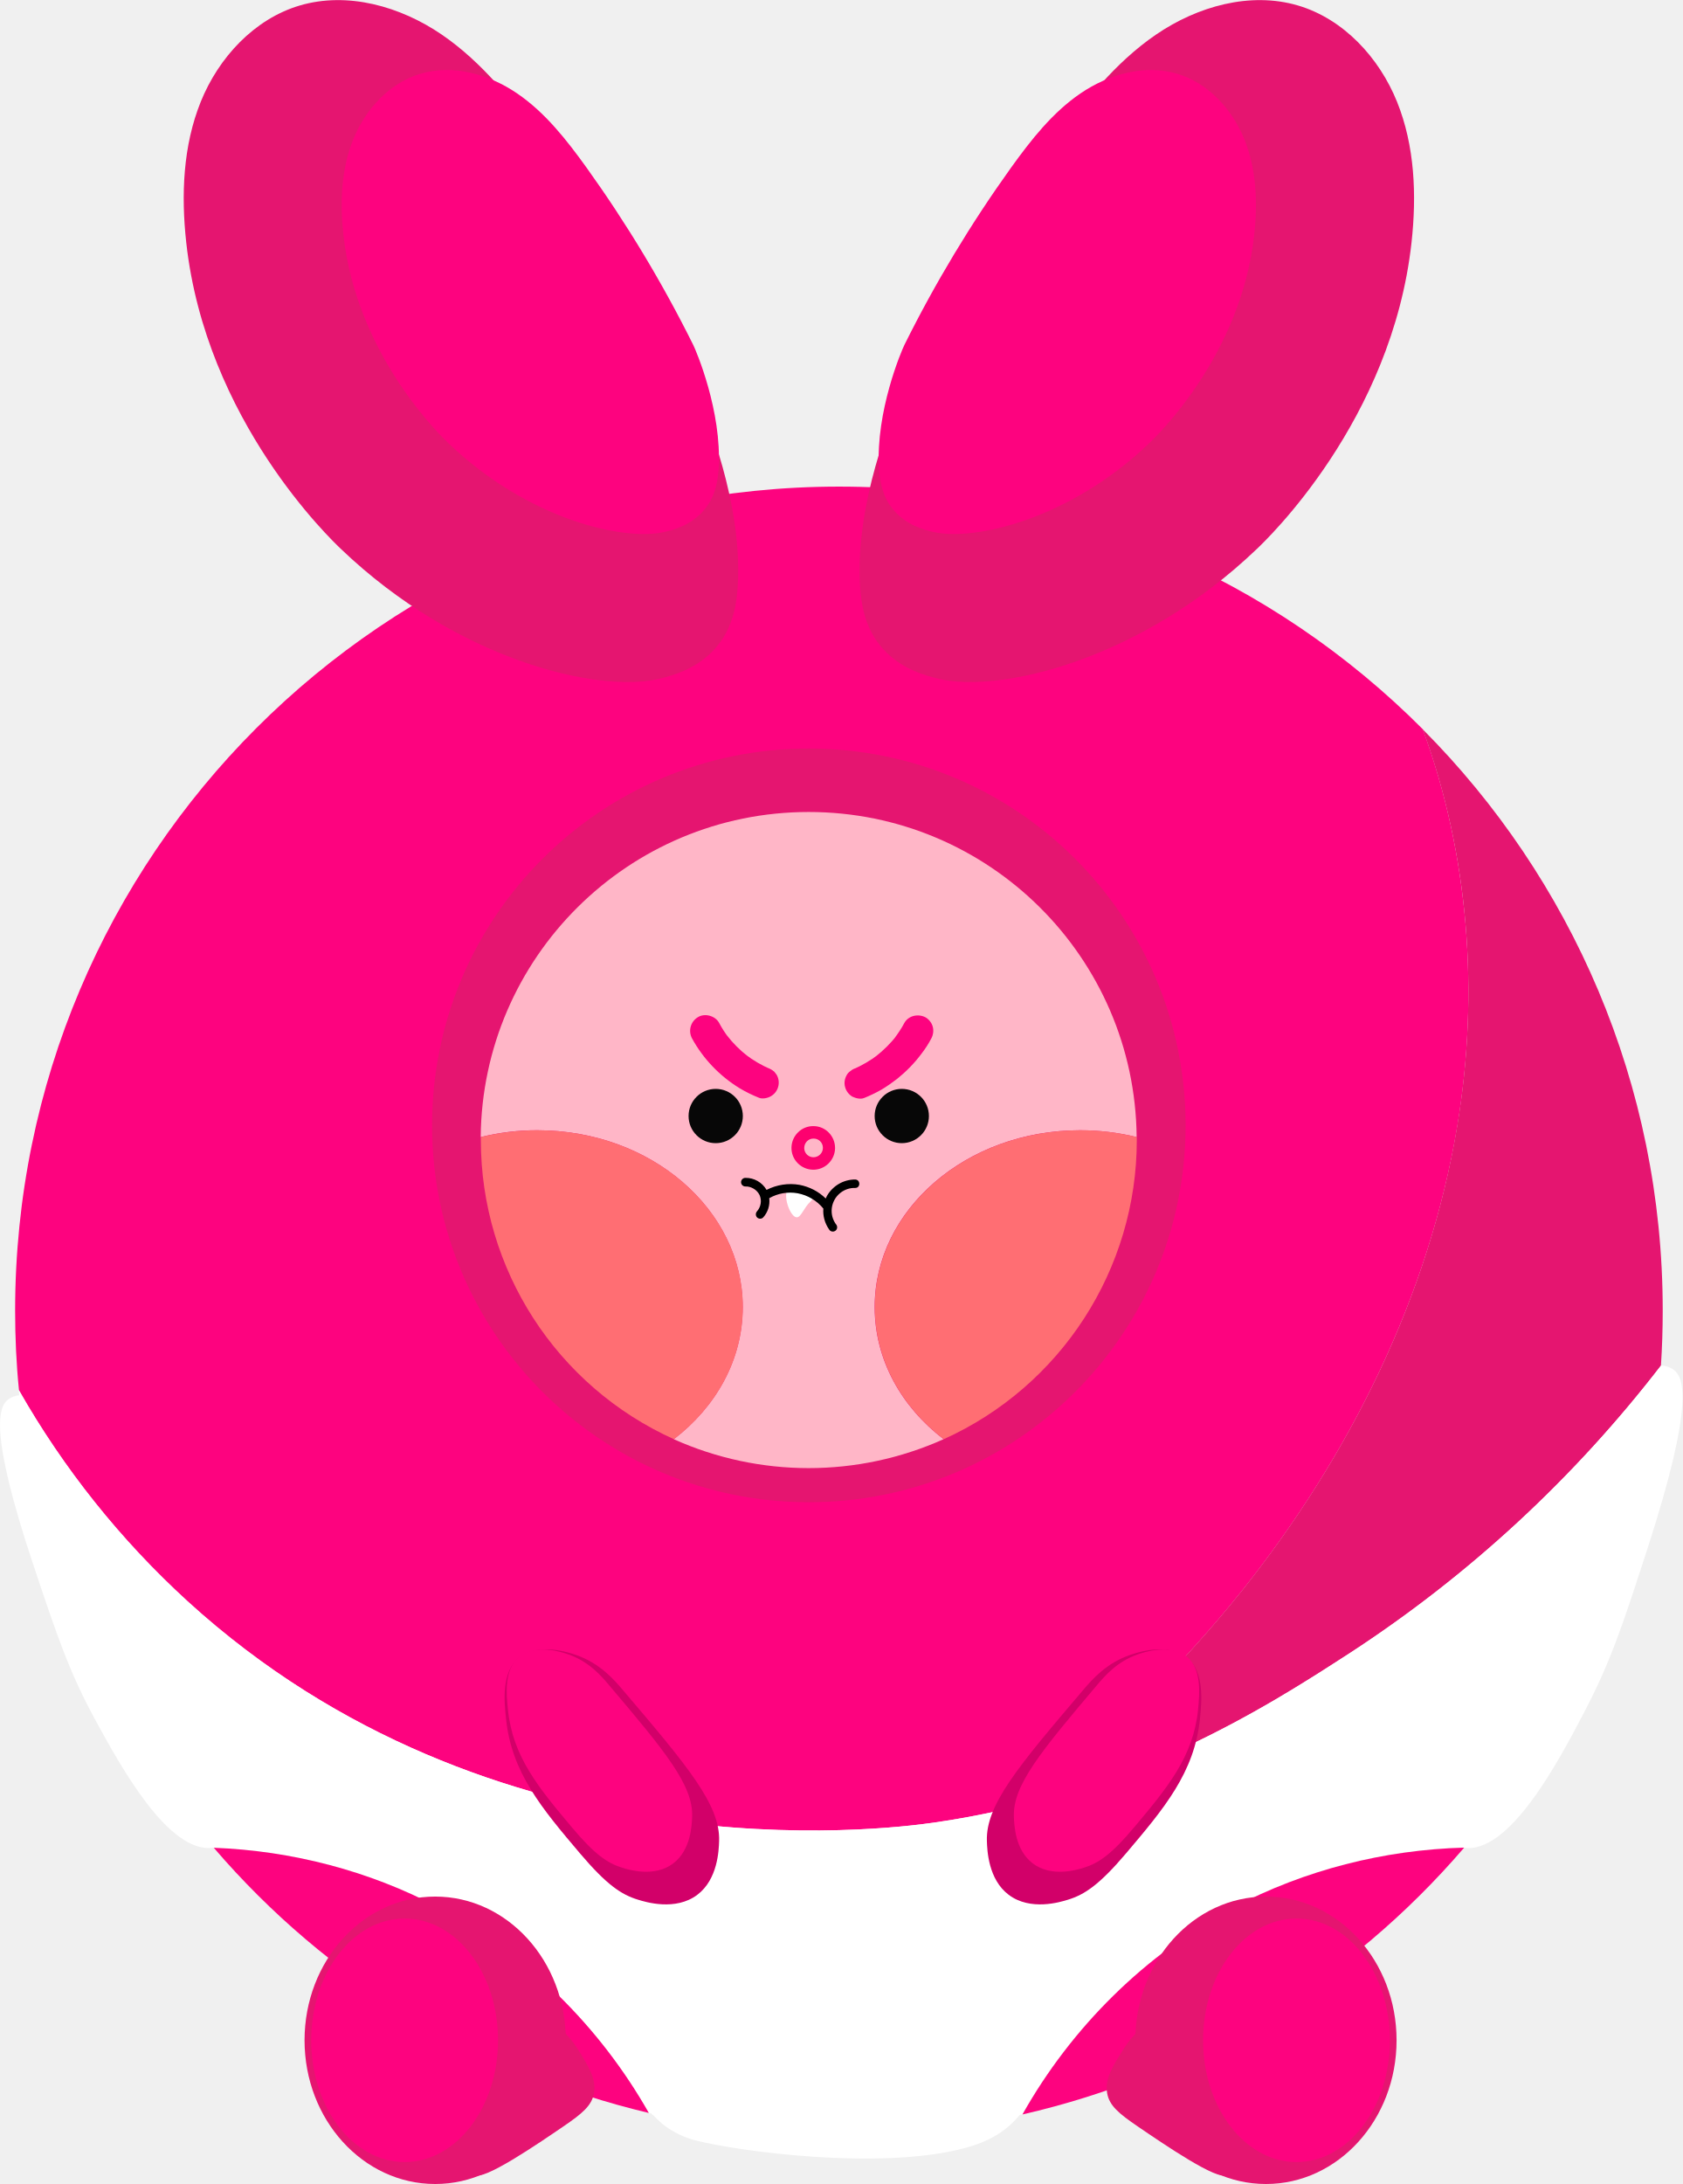
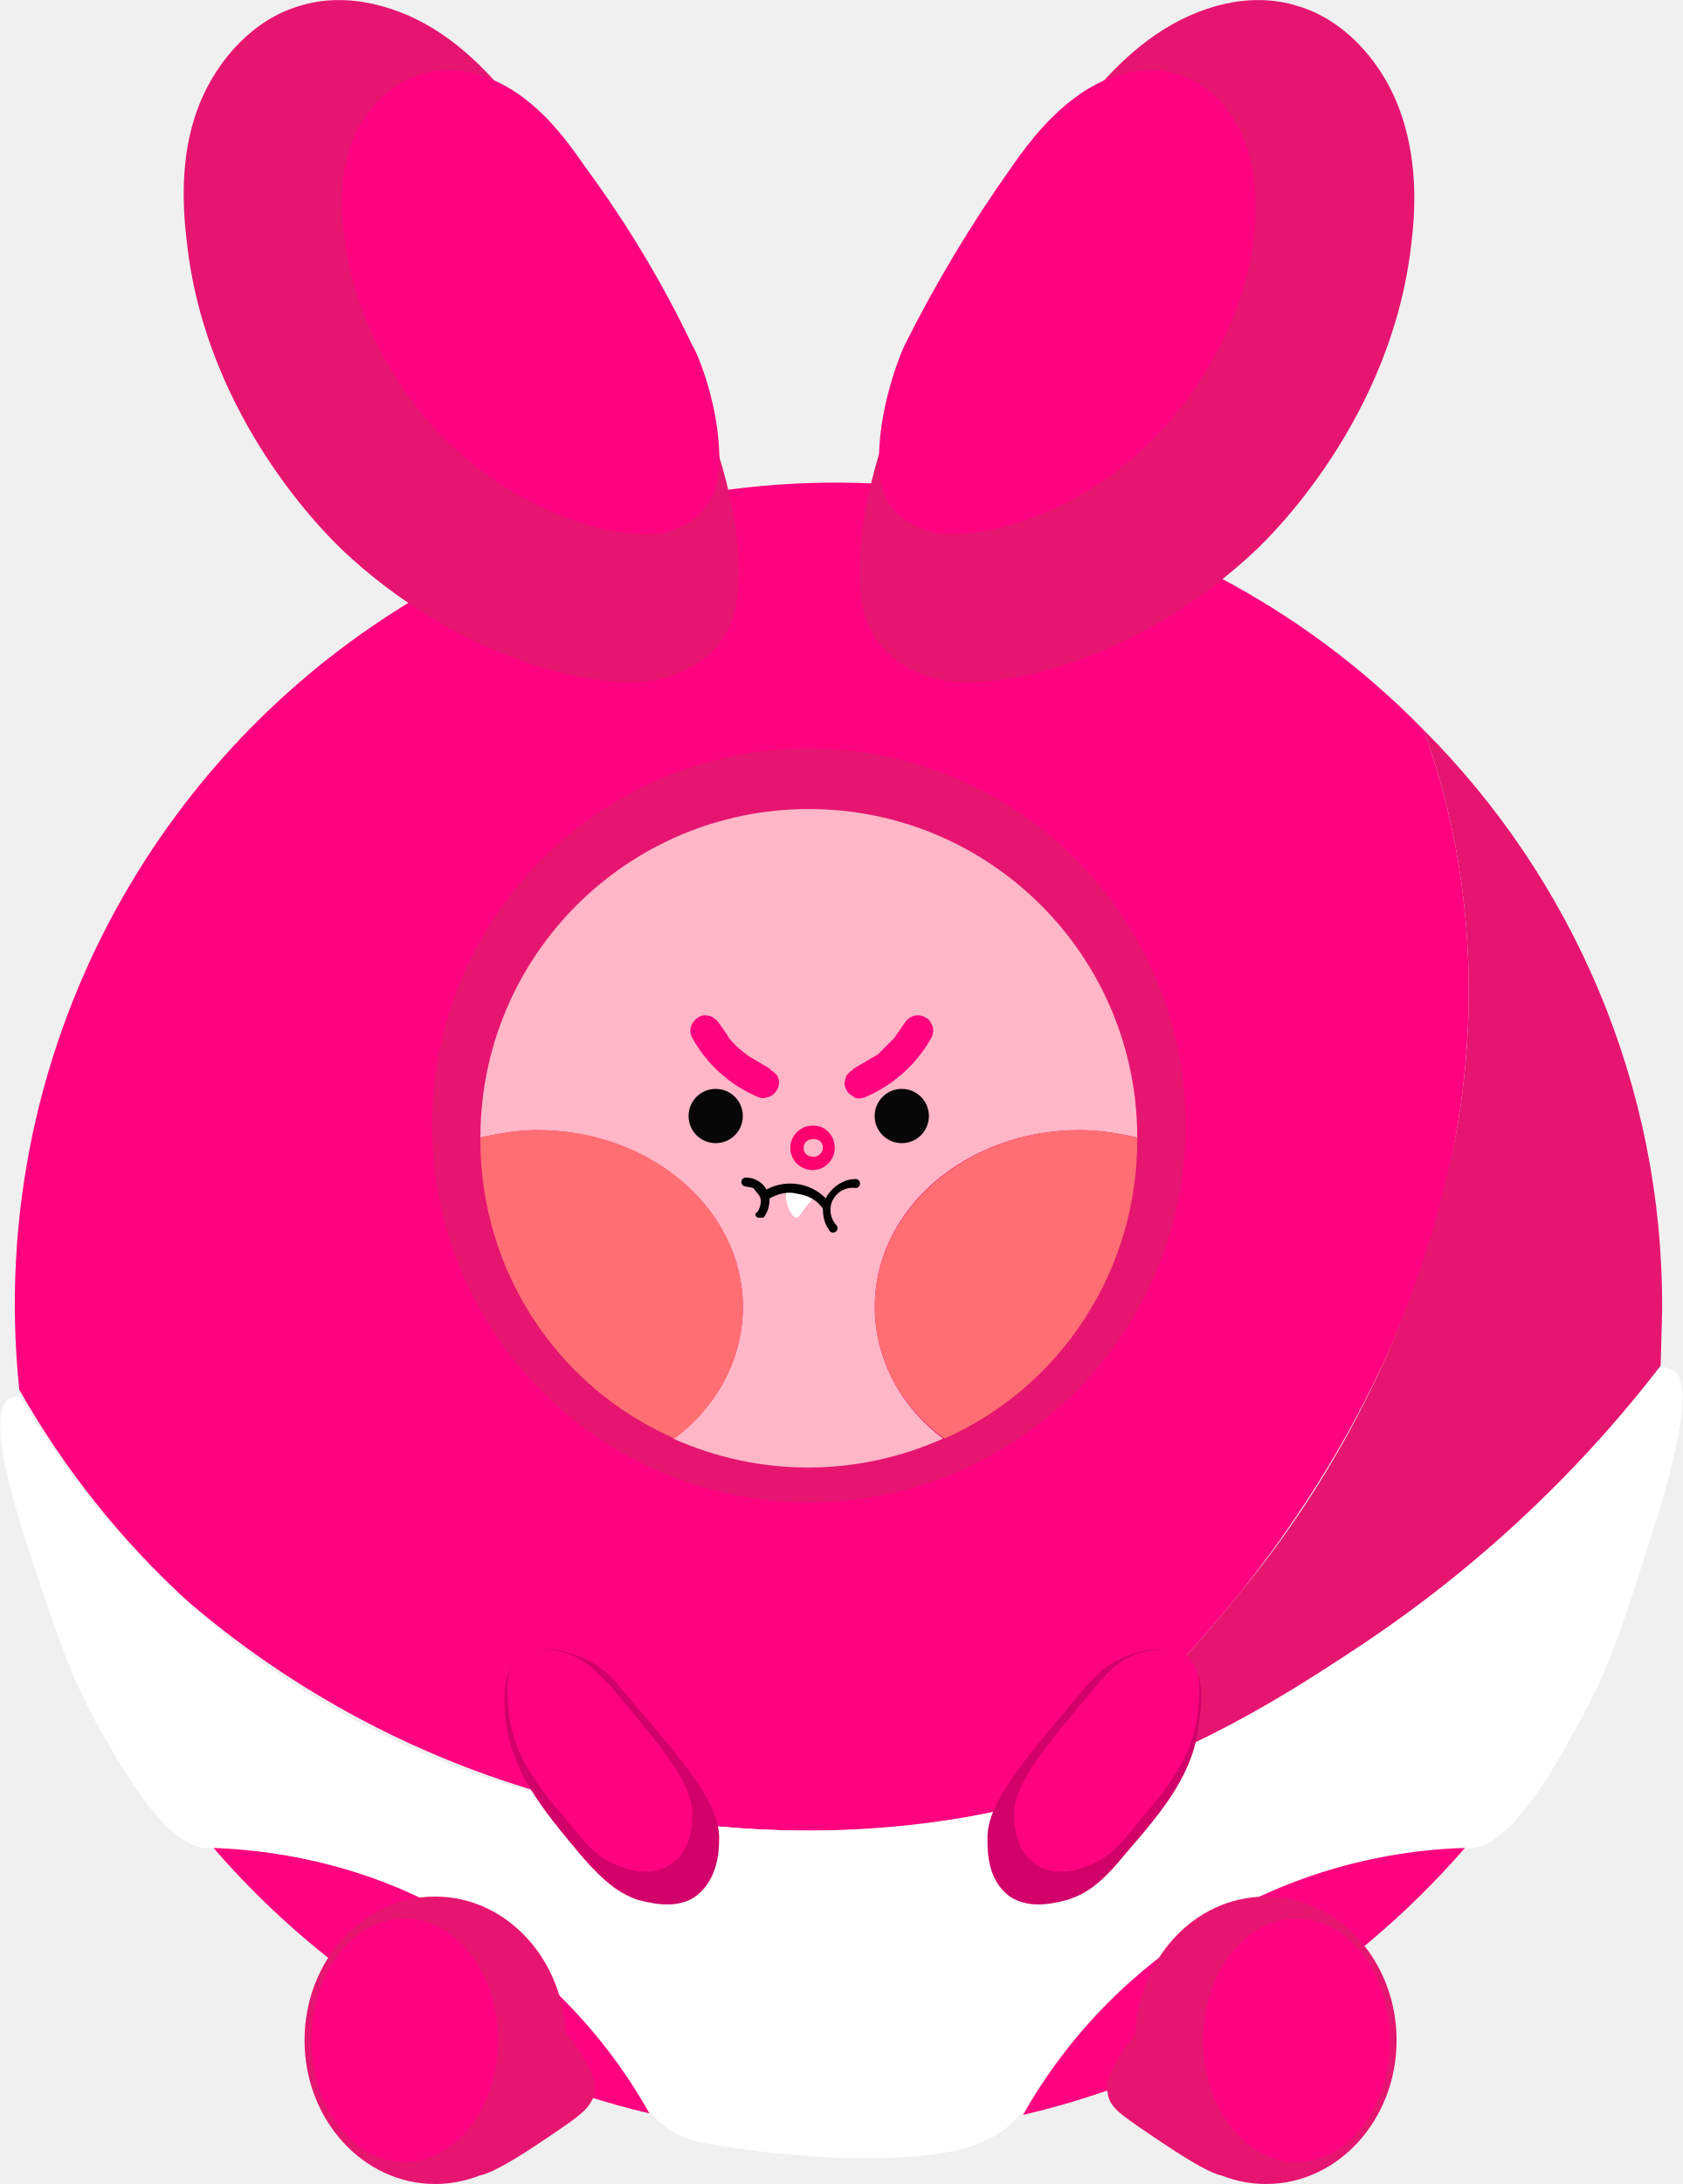
- <svg xmlns="http://www.w3.org/2000/svg" version="1.1" id="pink_3" x="0px" y="0px" viewBox="0 0 1134.8 1472.6" style="enable-background:new 0 0 1134.8 1472.6;" xml:space="preserve">
-   <style type="text/css">
- 	.st0-pink-level-three{fill:#FD037F;}
- 	.st1-pink-level-three{fill:#E51570;}
- 	.st2-pink-level-three{fill:#FFFFFF;}
- 	.st3-pink-level-three{fill:#FFB6C7;}
- 	.st4-pink-level-three{fill:#FF6E73;}
- 	.st5-pink-level-three{fill:#070707;}
- 	.st6-pink-level-three{fill:#FD016F;}
- 	.st7-pink-level-three{fill:#D20069;}
- </style>
-   <path class="st0-pink-level-three" d="M837.8,1072.4c72.5-91,126-198.5,145.1-313.3c14.8-89.2,7.8-182.8-23.3-267.4  c-100.6-101-239.9-163.6-393.7-163.6c-306.9,0-555.7,248.8-555.7,555.7c0,18,0.8,35.9,2.6,53.5c30.2,53.1,68.6,101.1,113.7,142.3  C332,1267.1,596.5,1233.7,629.4,1229c20.4-2.9,39.8-6.8,58.2-11.3C743.7,1175.8,794.1,1127,837.8,1072.4z" />
-   <path class="st1-pink-level-three" d="M959.5,491.7c31.2,84.6,38.2,178.2,23.3,267.4c-19,114.8-72.6,222.3-145.1,313.3  c-43.7,54.6-94.1,103.4-150.1,145.3c100.9-24.9,173.4-71,223-103.2c80.3-52.3,151.1-117.8,209.6-193.7c0.8-12.2,1.2-24.6,1.2-37  C1121.5,730.8,1059.6,592.2,959.5,491.7z" />
-   <path class="st2-pink-level-three" d="M1128.7,923.5c-2.5-1.7-5.4-2.7-8.4-2.8v0.1v-0.1c-58.5,75.9-129.4,141.4-209.6,193.7  c-58.7,38.1-149.4,95.7-281.3,114.6c-32.9,4.7-297.4,38.1-503.1-149.4c-45.1-41.2-83.4-89.2-113.7-142.3c0.1,1.2,0.2,2.3,0.4,3.5  c-2.6,0.2-5,1.1-7.1,2.5c-6.3,4.5-14.5,19.1,17,113.1c15.9,47.5,23.9,71.2,41.5,103.5c16.7,30.6,49.5,90.8,79.8,85.9  c52.6,2,104.8,15.5,151.3,40.1c59.3,31.3,108.9,80.4,142,138.7l1.7,0.4c0.4,0.6,1,1.1,1.7,1.5c2.4,2.6,5,5,7.8,7.1  c6.5,4.7,13.8,8.1,21.6,9.9c27.6,6.9,121.3,19.9,178.7,5.3c11.2-2.8,24.3-7.6,35.2-18.8c1.4-1.4,2.5-2.8,3.6-4l1.6-0.4  c33.1-58.8,83-108.2,142.6-139.7c47.4-25,100.7-38.6,154.3-40.2l0.5,0.1c31.1,5.2,64.7-58.9,81.8-91.6c18-34.4,26.2-59.7,42.6-110.3  C1143.6,943.9,1135.2,928.3,1128.7,923.5z" />
-   <path class="st1-pink-level-three" d="M633.1,457.7c40.9,9.8,136-12.4,214.5-87.5c6.4-6.1,91.2-86.5,104.4-206.8c3.5-31.9,2.2-65.1-9.8-94.8  s-36-55.8-66.8-64.9c-32.3-9.5-67.9,0.6-95.7,19.6s-49,46-68.6,73.4c-40,55.7-75.3,114.5-105.8,175.8c-3,6.1-28.5,66-25.3,122  c0.7,12.3,3,27.6,13.6,40.8C606.6,451.4,625.4,455.8,633.1,457.7z" />
-   <path class="st0-pink-level-three" d="M629,358.6c27.8,6.6,92.5-8.4,145.9-59.6c4.4-4.2,62-58.8,71-140.7c2.4-21.7,1.5-44.3-6.7-64.5  s-24.5-38-45.4-44.1c-22-6.5-46.2,0.4-65.1,13.3s-33.3,31.3-46.7,49.9c-27.2,37.9-51.3,77.9-72,119.6c-2.1,4.2-19.4,44.9-17.2,83  c0.5,8.3,2,18.8,9.3,27.7C611,354.3,623.8,357.3,629,358.6z" />
-   <path class="st1-pink-level-three" d="M444.5,457.7c-40.9,9.8-136-12.4-214.5-87.5c-6.4-6.1-91.2-86.5-104.4-206.8c-3.5-31.9-2.2-65.1,9.8-94.8  s36-55.8,66.8-64.9c32.3-9.5,67.9,0.6,95.7,19.6s49,46,68.6,73.4c40,55.7,75.3,114.5,105.8,175.8c3.1,6.1,28.5,66,25.3,122  c-0.7,12.3-3,27.6-13.6,40.8C471,451.4,452.2,455.8,444.5,457.7z" />
-   <path class="st0-pink-level-three" d="M448.5,358.6c-27.8,6.6-92.5-8.4-145.9-59.6c-4.4-4.2-62-58.8-71-140.7c-2.4-21.7-1.5-44.3,6.7-64.5  s24.5-38,45.4-44.1c22-6.5,46.2,0.4,65.1,13.3s33.3,31.3,46.7,49.9c27.2,37.9,51.3,77.9,72,119.6c2.1,4.2,19.4,44.9,17.2,83  c-0.5,8.3-2,18.8-9.3,27.7C466.5,354.3,453.8,357.3,448.5,358.6z" />
+ <svg xmlns="http://www.w3.org/2000/svg" version="1.1" id="pink_3" x="0" y="0" viewBox="0 0 1134.8 1472.6" style="enable-background:new 0 0 1134.8 1472.6" xml:space="preserve">
+   <style>.st0-pink-level-three{fill:#fd037f}.st1-pink-level-three{fill:#e51570}.st2-pink-level-three{fill:#fff}.st4-pink-level-three{fill:#ff6e73}.st5-pink-level-three{fill:#070707}.st7-pink-level-three{fill:#d20069}</style>
+   <path class="st0-pink-level-three" d="M838 1072c72-91 126-198 145-313 15-89 8-183-23-267A554 554 0 0 0 13 937c30 53 68 101 114 143a642 642 0 0 0 561 138c56-42 106-91 150-146z" />
+   <path class="st1-pink-level-three" d="M960 492c31 84 38 178 23 267a690 690 0 0 1-145 313c-44 55-94 104-150 146 100-25 173-71 223-104 80-52 151-117 209-193l1-37c1-153-61-292-161-392z" />
+   <path class="st2-pink-level-three" d="m1129 924-9-3a853 853 0 0 1-209 193c-59 39-150 96-282 115-33 5-297 38-503-149A586 586 0 0 1 13 941l-7 2c-6 5-15 19 17 113 16 48 24 72 41 104 17 30 50 91 80 86a353 353 0 0 1 293 179h2l2 2a58 58 0 0 0 29 17c28 6 122 19 179 5 11-3 24-8 35-19l4-4h1a356 356 0 0 1 297-180h1c31 5 64-59 82-92 18-34 26-60 42-110 33-100 24-116 18-120z" />
+   <path class="st1-pink-level-three" d="M633 458c41 9 136-13 215-88 6-6 91-86 104-207 4-32 2-65-10-94s-36-56-67-65c-32-10-67 0-95 19s-49 46-69 74c-40 55-75 114-106 176-3 6-28 66-25 122 1 12 3 27 14 40 13 16 31 21 39 23z" />
+   <path class="st0-pink-level-three" d="M629 359c28 6 93-9 146-60 4-4 62-59 71-141 2-21 1-44-7-64s-24-38-45-44c-22-7-46 0-65 13s-34 31-47 50c-27 38-51 78-72 120-2 4-19 44-17 83 0 8 2 18 9 27 9 11 22 14 27 16z" />
+   <path class="st1-pink-level-three" d="M445 458c-41 9-136-13-215-88-6-6-91-86-104-207-4-32-3-65 9-94s36-56 67-65c32-10 68 0 96 19s49 46 68 74c41 55 76 114 106 176 3 6 29 66 26 122-1 12-3 27-14 40-13 16-32 21-39 23z" />
+   <path class="st0-pink-level-three" d="M449 359c-28 6-93-9-146-60-5-4-62-59-71-141-3-21-2-44 6-64s25-38 46-44c22-7 46 0 65 13s33 31 46 50c28 38 52 78 72 120 3 4 20 44 18 83-1 8-2 18-10 27-8 11-21 14-26 16z" />
  <circle class="st1-pink-level-three" cx="545.5" cy="758.8" r="254.1" />
-   <path class="st3-pink-level-three" d="M589.9,881.3c0-65.8,62-119.2,138.4-119.2c12.9,0,25.8,1.5,38.3,4.6c-1.1-121.2-99.7-219.2-221.2-219.2  s-220.1,98-221.2,219.2c12.5-3.1,25.4-4.7,38.3-4.6c76.4,0,138.4,53.4,138.4,119.2c0,35.5-18,67.3-46.5,89.1c57.9,26,124.1,26,182,0  C607.9,948.6,589.9,916.8,589.9,881.3z" />
-   <path class="st4-pink-level-three" d="M501,881.3c0-65.8-62-119.2-138.4-119.2c-12.9,0-25.8,1.5-38.3,4.6c0,0.7,0,1.3,0,2  c0,87,50.9,165.9,130.2,201.7C483,948.6,501,916.8,501,881.3z" />
-   <path class="st4-pink-level-three" d="M766.7,768.7c0-0.7,0-1.3,0-2c-12.5-3.1-25.4-4.7-38.3-4.6c-76.4,0-138.4,53.4-138.4,119.2  c0,35.5,18,67.3,46.5,89.1C715.7,934.6,766.7,855.7,766.7,768.7z" />
+   <path d="M590 881c0-66 62-119 138-119 13 0 26 2 39 5a221 221 0 0 0-443 0c13-3 26-5 38-5 77 0 139 54 139 119 0 36-18 68-47 89 58 26 124 26 182 0-28-21-46-53-46-89z" style="fill:#ffb6c7" />
+   <path class="st4-pink-level-three" d="M501 881c0-66-62-119-138-119-13 0-26 2-39 5v2c0 87 51 166 131 201 28-21 46-53 46-89zM767 769v-2c-13-3-26-5-39-5-76 0-138 54-138 119 0 36 18 68 47 89 79-35 130-114 130-201z" />
  <circle class="st5-pink-level-three" cx="482.7" cy="752.5" r="18.3" />
  <circle class="st5-pink-level-three" cx="608.2" cy="752.5" r="18.3" />
-   <path class="st0-pink-level-three" d="M295.5,1286c-46.6-24.6-98.7-38.1-151.3-40.1c76.4,89.1,179.1,151.7,293.4,178.8  C404.5,1366.3,354.9,1317.3,295.5,1286z" />
-   <path class="st0-pink-level-three" d="M689.6,1425.7c116-26.5,220.4-89.6,297.9-179.9c-53.9,1.5-107.5,15-155.3,40.2  C772.5,1317.5,722.7,1366.9,689.6,1425.7z" />
-   <path class="st1-pink-level-three" d="M360.2,1366.9c-14.8,6.9-3.6,35.8-19.3,68.4c-9.8,20.4-23,27.7-20.6,30.8c4.3,5.6,43.5-21.3,59.5-32.2  c12.9-8.8,19.3-14.1,20.8-22.5c1.7-9.6-3.8-18.4-10.9-29.7c-8-12.6-13.9-14.7-15.7-15.2C373.2,1366.3,366.1,1364.2,360.2,1366.9z" />
+   <path class="st0-pink-level-three" d="M296 1286c-47-25-99-38-152-40 77 89 179 152 294 179-33-59-83-108-142-139zM690 1426c116-27 220-90 298-180a355 355 0 0 0-298 180z" />
+   <path class="st1-pink-level-three" d="M360 1367c-15 7-3 36-19 68-10 21-23 28-21 31 5 6 44-21 60-32 13-9 19-14 21-23 1-9-4-18-11-29-8-13-14-15-16-15-1-1-8-3-14 0z" />
  <ellipse class="st1-pink-level-three" cx="293.5" cy="1375.7" rx="88.1" ry="96.9" />
  <ellipse class="st0-pink-level-three" cx="272.9" cy="1375.7" rx="63" ry="82.1" />
-   <path class="st1-pink-level-three" d="M787.1,1366.9c14.8,6.9,3.6,35.8,19.3,68.4c9.8,20.4,23,27.7,20.6,30.8c-4.3,5.6-43.5-21.3-59.5-32.2  c-12.9-8.8-19.3-14.1-20.8-22.5c-1.7-9.6,3.8-18.4,11-29.7c8-12.6,13.9-14.7,15.7-15.2C774.1,1366.3,781.2,1364.2,787.1,1366.9z" />
+   <path class="st1-pink-level-three" d="M787 1367c15 7 4 36 19 68 10 21 23 28 21 31-4 6-43-21-59-32-13-9-20-14-21-23-2-9 4-18 11-29 8-13 14-15 15-15 1-1 8-3 14 0z" />
  <ellipse class="st1-pink-level-three" cx="853.8" cy="1375.7" rx="88.1" ry="96.9" />
  <ellipse class="st0-pink-level-three" cx="874.4" cy="1375.7" rx="63" ry="82.1" />
-   <path class="st0-pink-level-three" d="M582.9,740.3c4-1.6,7.9-3.5,11.6-5.6c3.7-2.2,7.2-4.7,10.6-7.3c6.1-4.9,11.6-10.5,16.3-16.8  c2.5-3.2,4.7-6.6,6.6-10.2c1.4-2.5,1.8-5.4,1.1-8.1c-0.7-2.6-2.5-4.9-4.8-6.3c-4.9-2.6-11.5-1.4-14.4,3.8c-1.9,3.6-4.2,7-6.6,10.2  l1.7-2.1c-4.2,5.5-9.2,10.4-14.7,14.7l2.1-1.6c-5.3,4.1-11.1,7.4-17.2,10.1l2.5-1.1l-0.4,0.2c-1.3,0.3-2.6,1-3.6,1.9  c-1.1,0.7-2.1,1.7-2.7,2.9c-1.4,2.5-1.8,5.4-1,8.1c0.7,2.6,2.5,4.9,4.8,6.3C577.1,740.5,580.4,741.4,582.9,740.3L582.9,740.3z" />
-   <path class="st0-pink-level-three" d="M517.6,720l-0.4-0.2l2.5,1.1c-6.1-2.6-11.9-6-17.2-10.1l2.1,1.6c-5.5-4.2-10.4-9.1-14.6-14.6l1.6,2.1  c-2.5-3.2-4.7-6.6-6.6-10.2c-2.6-4.8-9.7-6.8-14.4-3.8c-4.9,3-6.6,9.3-3.8,14.4c7.6,13.8,18.7,25.3,32.1,33.5  c4.2,2.5,8.5,4.6,13,6.4c2.3,1,6,0.2,8.1-1.1c5-2.9,6.7-9.4,3.8-14.4c0,0,0,0,0,0l-1.6-2.1C520.9,721.5,519.3,720.5,517.6,720  L517.6,720z" />
-   <path class="st6-pink-level-three" d="M548.8,759.3c-8.1-0.2-14.8,6.3-15,14.4c-0.2,8.1,6.3,14.8,14.4,15c8.1,0.2,14.8-6.3,15-14.4c0-0.1,0-0.2,0-0.2  C563.2,766,556.8,759.4,548.8,759.3C548.8,759.3,548.8,759.3,548.8,759.3z M548.8,780.3c-3.5,0.1-6.4-2.7-6.4-6.2s2.7-6.4,6.2-6.4  c3.5-0.1,6.4,2.7,6.4,6.2c0,0,0,0.1,0,0.1C555,777.4,552.2,780.2,548.8,780.3L548.8,780.3z" />
-   <path class="st7-pink-level-three" d="M341.3,1159c3.7,36.2,24.3,60.5,49.8,90.6c18,21.2,27.9,27.9,39.2,31.3c5.1,1.6,25.3,7.8,40-3.3  c13.8-10.4,14.5-30,14.7-36.3c0.8-24.2-21-50.2-64.6-101.4c-6.5-7.7-16-18.5-31.9-24c-4.3-1.5-25.7-8.8-38.6,1.9  C338.1,1127.7,340,1146.8,341.3,1159z" />
-   <path class="st0-pink-level-three" d="M342.6,1153c3.2,31.6,21,52.8,43,79c15.5,18.5,24.2,24.3,33.9,27.3c4.4,1.4,21.9,6.8,34.6-2.9  c12-9.1,12.5-26.1,12.7-31.6c0.7-21.1-18.1-43.8-55.9-88.4c-5.6-6.7-13.8-16.1-27.6-20.9c-3.7-1.3-22.2-7.7-33.3,1.7  C339.8,1125.7,341.5,1142.4,342.6,1153z" />
-   <path class="st7-pink-level-three" d="M809.3,1159c-3.7,36.2-24.3,60.5-49.8,90.6c-18,21.2-28,27.9-39.2,31.3c-5.1,1.6-25.3,7.8-40-3.3  c-13.8-10.4-14.5-30-14.7-36.3c-0.8-24.2,21-50.2,64.6-101.4c6.5-7.7,16-18.5,31.9-24c4.3-1.5,25.7-8.8,38.6,1.9  C812.4,1127.7,810.5,1146.8,809.3,1159z" />
-   <path class="st0-pink-level-three" d="M808,1153c-3.2,31.6-21,52.8-43,79c-15.5,18.5-24.2,24.3-33.9,27.3c-4.4,1.4-21.9,6.8-34.6-2.9  c-12-9.1-12.5-26.1-12.7-31.6c-0.7-21.1,18.2-43.8,55.9-88.4c5.7-6.7,13.8-16.1,27.6-20.9c3.7-1.3,22.2-7.7,33.3,1.7  C810.7,1125.7,809,1142.4,808,1153z" />
-   <path class="st2-pink-level-three" d="M531.8,801.7c-4.3,3.3,0.9,18.9,5.5,19.1c3,0.1,4.8-6.5,9.3-10.6c0.3-0.3,1.3-1.2,1.2-2.2s-1.4-1.8-2.1-2.2  C538.4,802.1,534,799.9,531.8,801.7z" />
-   <path d="M576.7,795.3c-7.9,0-15.1,4.3-19,11.1c-0.3,0.5-0.5,1.1-0.8,1.7c-4.9-4.8-11-7.9-17.7-9.2c-7.6-1.3-15.3-0.1-22.2,3.4  c-3-5.1-8.4-8.2-14.3-8.1c-1.6,0-2.9,1.3-2.9,2.9c0,1.6,1.3,2.9,2.9,2.9c2-0.1,3.9,0.5,5.6,1.5c1.7,1,3.1,2.5,4,4.3  c1.6,3.7,0.9,7.9-1.7,10.9c-1.1,1.2-1.1,3,0,4.2c1.2,1.1,3,1.1,4.1,0c3.2-3.5,4.7-8.3,4.1-13c5.8-3.3,12.6-4.5,19.2-3.3  c6.8,1.3,12.9,4.9,17.3,10.3c-0.4,5,1,10,3.9,14.1c0.8,1.4,2.6,1.8,4,1c1.4-0.8,1.8-2.6,1-4c-5.3-6.7-4.1-16.4,2.6-21.7  c2.8-2.2,6.3-3.4,9.8-3.3C580.5,801.2,580.5,795.3,576.7,795.3z" />
+   <path class="st0-pink-level-three" d="M583 740a95 95 0 0 0 22-13 93 93 0 0 0 23-27c1-2 2-5 1-8-1-2-2-5-5-6-5-3-11-1-14 4l-7 10 2-2-15 15 2-2-17 10 3-1h-1l-3 2-3 3c-1 3-2 5-1 8s3 5 5 6c2 2 5 2 8 1zM518 720h-1l3 1-17-10 2 1c-6-4-11-9-15-14l2 2-7-10c-3-5-10-7-14-4-5 3-7 9-4 14a91 91 0 0 0 45 40c2 1 6 0 8-1 5-3 7-9 4-14l-2-2-4-3z" />
+   <path d="M549 759a15 15 0 1 0 14 15c0-8-6-15-14-15zm0 21c-4 0-7-2-7-6s3-6 7-6c3 0 6 2 6 6 0 3-3 6-6 6z" style="fill:#fd016f" />
+   <path class="st7-pink-level-three" d="M341 1159c4 36 25 61 50 91 18 21 28 27 39 31 5 1 26 8 40-3s15-30 15-37c1-24-21-50-65-101-6-8-16-19-32-24-4-2-25-9-38 2-12 10-10 29-9 41z" />
+   <path class="st0-pink-level-three" d="M343 1153c3 32 21 53 43 79 15 19 24 24 34 27 4 2 21 7 34-3 12-9 13-26 13-31 1-21-18-44-56-89-6-6-14-16-28-21-3-1-22-7-33 2-10 9-8 25-7 36z" />
+   <path class="st7-pink-level-three" d="M809 1159c-3 36-24 61-50 91-17 21-27 27-39 31-5 1-25 8-40-3-14-11-14-30-14-37-1-24 21-50 64-101 7-8 16-19 32-24 4-2 26-9 39 2 11 10 10 29 8 41z" />
+   <path class="st0-pink-level-three" d="M808 1153c-3 32-21 53-43 79-15 19-24 24-34 27-4 2-22 7-34-3-12-9-13-26-13-31-1-21 18-44 56-89 5-6 13-16 27-21 4-1 22-7 34 2 10 9 8 25 7 36z" />
+   <path class="st2-pink-level-three" d="M532 802c-5 3 1 19 5 19 3 0 5-7 10-11l1-2-2-2c-8-4-12-6-14-4z" />
+   <path d="M577 795c-8 0-15 5-19 11l-1 2a34 34 0 0 0-40-6c-3-5-8-8-14-8a3 3 0 0 0 0 6l5 1 4 5c2 3 1 8-1 11-2 1-2 3 0 4h4c3-4 4-8 4-13 6-3 12-5 19-3 7 1 13 4 17 10 0 5 1 10 4 14a3 3 0 1 0 5-3 15 15 0 0 1 13-25c4 0 4-6 0-6z" />
</svg>
